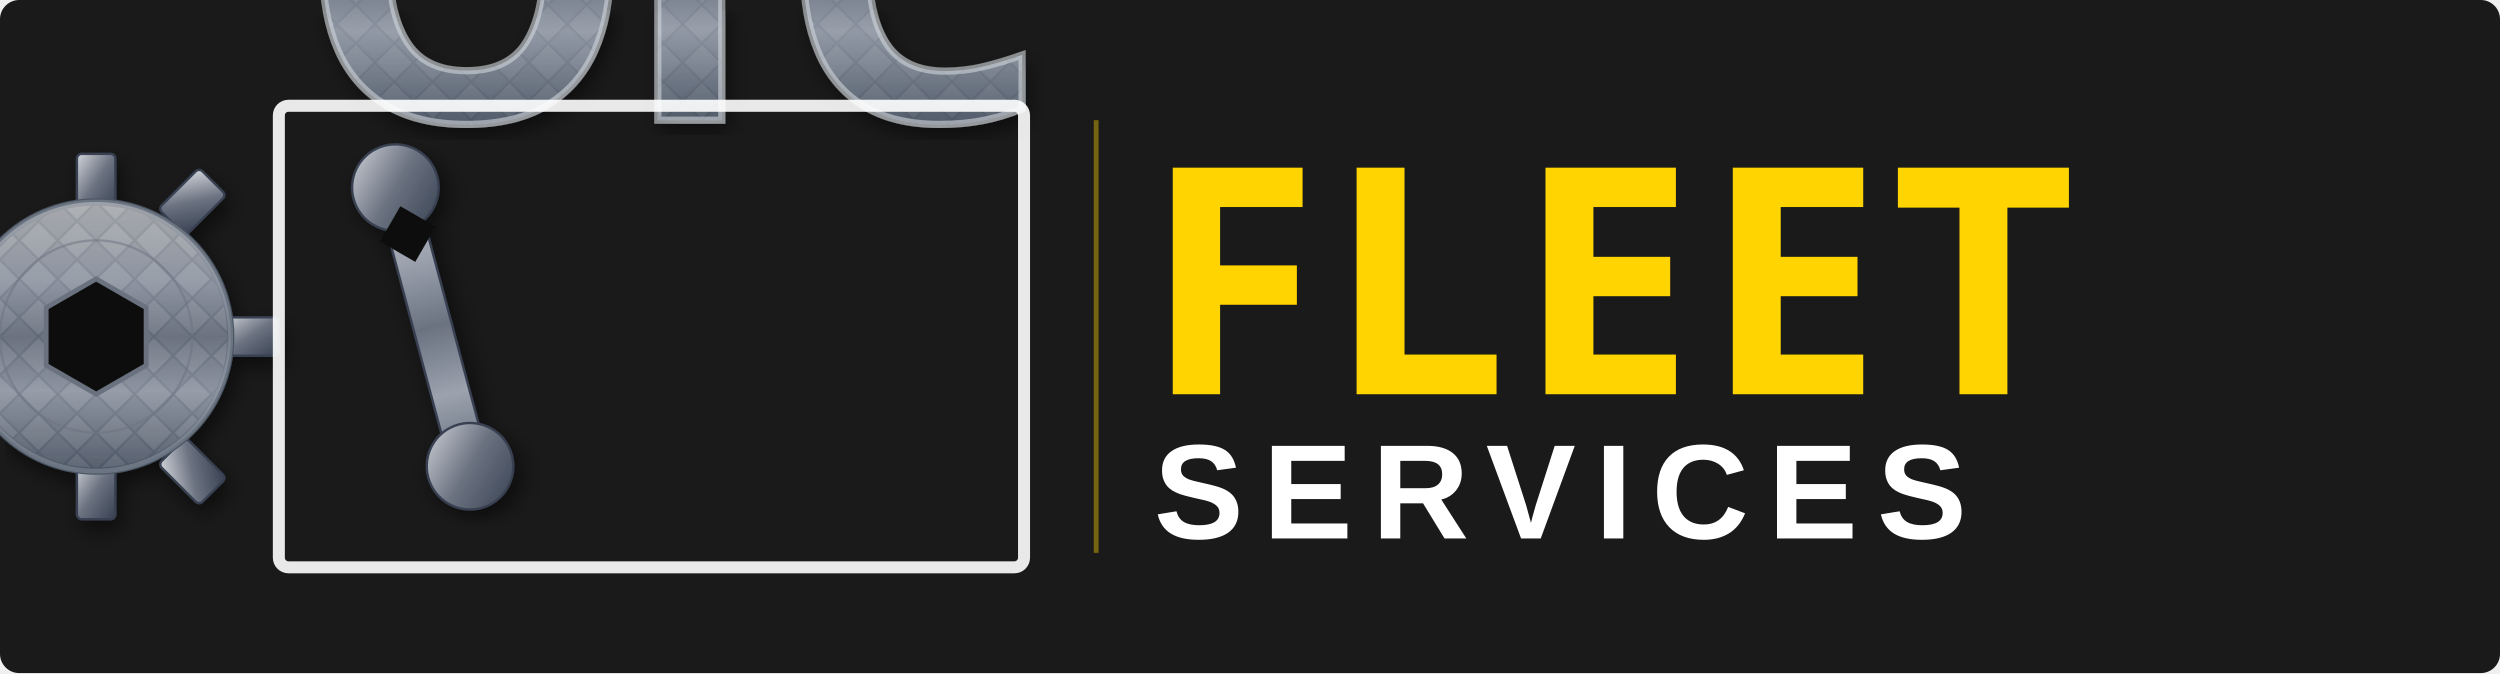
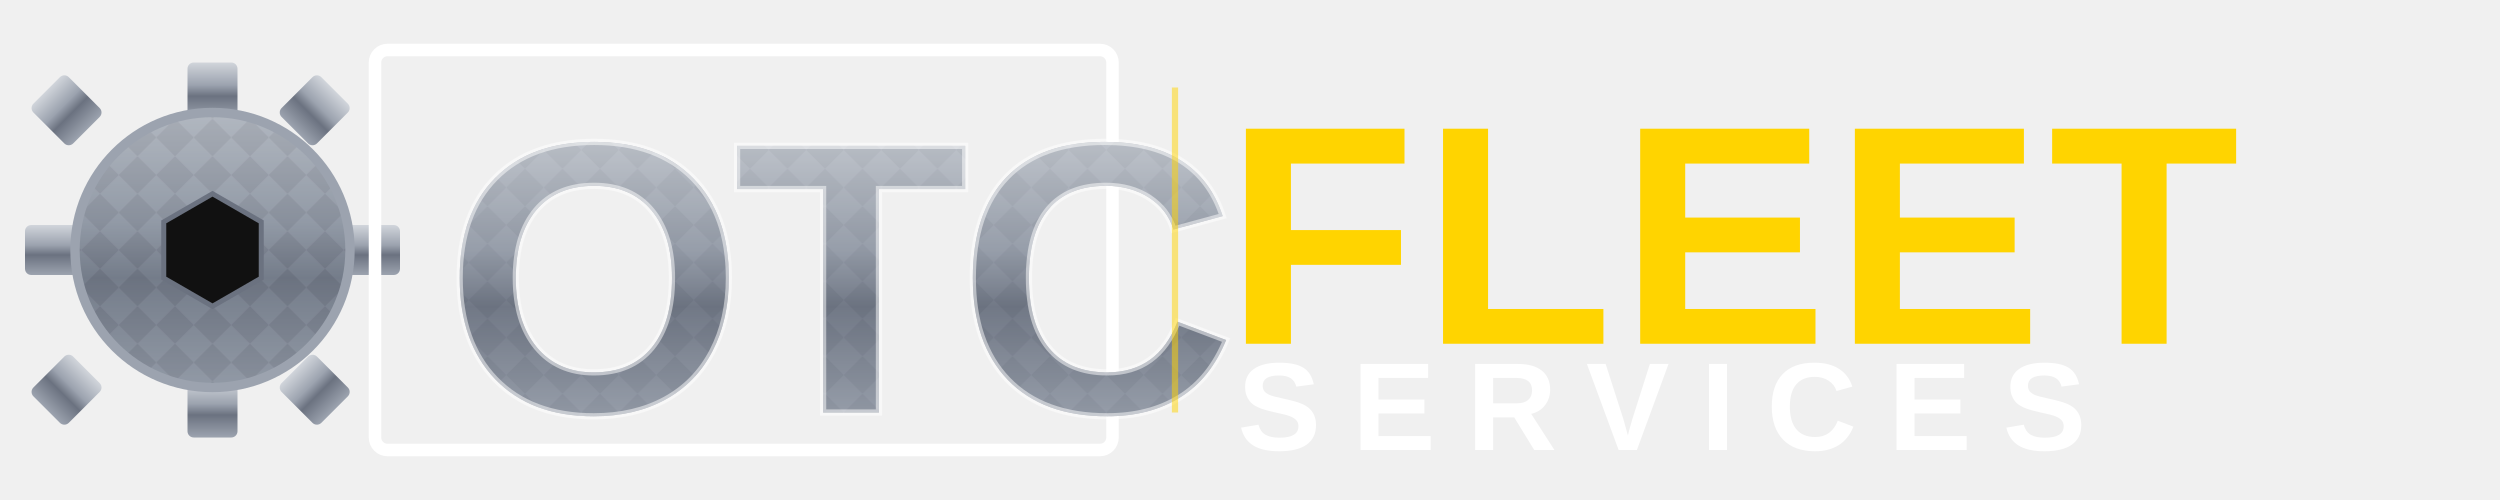
- <svg xmlns="http://www.w3.org/2000/svg" viewBox="0 0 520 140" width="520" height="140">
+ <svg xmlns="http://www.w3.org/2000/svg" viewBox="0 0 400 80" width="400" height="80" style="overflow:visible">
  <defs>
-     <pattern id="diamondPlate" x="0" y="0" width="8" height="8" patternUnits="userSpaceOnUse">
-       <rect width="8" height="8" fill="#6b7280" />
-       <path d="M0 4 L4 0 L8 4 L4 8 Z" fill="#9ca3af" opacity="0.6" />
-       <path d="M0 4 L4 0 L8 4 L4 8 Z" fill="none" stroke="#4b5563" stroke-width="0.5" />
+     <linearGradient id="metal" x1="0%" y1="0%" x2="0%" y2="100%">
+       <stop offset="0%" stop-color="#d1d5db" />
+       <stop offset="40%" stop-color="#9ca3af" />
+       <stop offset="60%" stop-color="#6b7280" />
+       <stop offset="100%" stop-color="#9ca3af" />
+     </linearGradient>
+     <pattern id="plate" x="0" y="0" width="6" height="6" patternUnits="userSpaceOnUse">
+       <rect width="6" height="6" fill="#6b7280" />
+       <path d="M0 3 L3 0 L6 3 L3 6 Z" fill="#9ca3af" opacity="0.5" />
    </pattern>
-     <linearGradient id="metalGrad" x1="0%" y1="0%" x2="0%" y2="100%">
-       <stop offset="0%" style="stop-color:#c0c0c0;stop-opacity:1" />
-       <stop offset="30%" style="stop-color:#9ca3af;stop-opacity:1" />
-       <stop offset="50%" style="stop-color:#6b7280;stop-opacity:1" />
-       <stop offset="70%" style="stop-color:#9ca3af;stop-opacity:1" />
-       <stop offset="100%" style="stop-color:#4b5563;stop-opacity:1" />
-     </linearGradient>
-     <linearGradient id="gearGrad" x1="0%" y1="0%" x2="100%" y2="100%">
-       <stop offset="0%" style="stop-color:#d1d5db;stop-opacity:1" />
-       <stop offset="50%" style="stop-color:#6b7280;stop-opacity:1" />
-       <stop offset="100%" style="stop-color:#374151;stop-opacity:1" />
-     </linearGradient>
-     <filter id="shadow" x="-5%" y="-5%" width="110%" height="110%">
-       <feDropShadow dx="1" dy="2" stdDeviation="2" flood-color="#000" flood-opacity="0.5" />
-     </filter>
  </defs>
-   <rect width="520" height="140" fill="#1a1a1a" rx="4" />
-   <g transform="translate(20, 70)" filter="url(#shadow)">
-     <g fill="url(#gearGrad)" stroke="#374151" stroke-width="0.5">
-       <rect x="-4" y="-38" width="8" height="12" rx="1" />
-       <rect x="-4" y="26" width="8" height="12" rx="1" />
-       <rect x="26" y="-4" width="12" height="8" rx="1" />
-       <rect x="-38" y="-4" width="12" height="8" rx="1" />
-       <rect x="16" y="-34" width="8" height="12" rx="1" transform="rotate(45 20 -28)" />
-       <rect x="16" y="22" width="8" height="12" rx="1" transform="rotate(-45 20 28)" />
-       <rect x="-34" y="-34" width="8" height="12" rx="1" transform="rotate(-45 -30 -28)" />
-       <rect x="-34" y="22" width="8" height="12" rx="1" transform="rotate(45 -30 28)" />
-     </g>
-     <circle r="28" fill="url(#diamondPlate)" stroke="#4b5563" stroke-width="1.5" />
-     <circle r="28" fill="url(#metalGrad)" opacity="0.7" />
-     <polygon points="0,-12 10.4,-6 10.4,6 0,12 -10.4,6 -10.4,-6" fill="#111111" stroke="#6b7280" stroke-width="1" />
-     <circle r="28" fill="none" stroke="#9ca3af" stroke-width="1" opacity="0.4" />
-     <circle r="20" fill="none" stroke="#6b7280" stroke-width="0.5" opacity="0.5" />
+   <g transform="translate(34,40)">
+     <rect x="-4" y="-30" width="8" height="9" rx="1" fill="url(#metal)" />
+     <rect x="-4" y="21" width="8" height="9" rx="1" fill="url(#metal)" />
+     <rect x="21" y="-4" width="9" height="8" rx="1" fill="url(#metal)" />
+     <rect x="-30" y="-4" width="9" height="8" rx="1" fill="url(#metal)" />
+     <rect x="12" y="-27" width="8" height="9" rx="1" fill="url(#metal)" transform="rotate(45,16,-22)" />
+     <rect x="12" y="18" width="8" height="9" rx="1" fill="url(#metal)" transform="rotate(-45,16,22)" />
+     <rect x="-27" y="-27" width="8" height="9" rx="1" fill="url(#metal)" transform="rotate(-45,-23,-22)" />
+     <rect x="-27" y="18" width="8" height="9" rx="1" fill="url(#metal)" transform="rotate(45,-23,22)" />
+     <circle r="22" fill="url(#plate)" />
+     <circle r="22" fill="url(#metal)" opacity="0.6" />
+     <circle r="22" fill="none" stroke="#9ca3af" stroke-width="1.5" />
+     <polygon points="0,-9 7.8,-4.5 7.8,4.5 0,9 -7.8,4.5 -7.8,-4.5" fill="#111111" stroke="#6b7280" stroke-width="0.8" />
  </g>
-   <g transform="translate(62, 25)" filter="url(#shadow)">
-     <text font-family="Impact, Arial Black, sans-serif" font-size="88" font-weight="900" fill="url(#diamondPlate)" letter-spacing="-2">O</text>
-     <text font-family="Impact, Arial Black, sans-serif" font-size="88" font-weight="900" fill="url(#metalGrad)" opacity="0.8" letter-spacing="-2">O</text>
-     <text font-family="Impact, Arial Black, sans-serif" font-size="88" font-weight="900" fill="none" stroke="#d1d5db" stroke-width="1.5" opacity="0.6" letter-spacing="-2">O</text>
-   </g>
-   <g transform="translate(90, 68) rotate(-15)" filter="url(#shadow)">
-     <rect x="-4" y="-36" width="8" height="72" rx="3" fill="url(#metalGrad)" stroke="#374151" stroke-width="0.5" />
-     <circle cx="0" cy="-30" r="9" fill="url(#gearGrad)" stroke="#374151" stroke-width="0.5" />
-     <circle cx="0" cy="30" r="9" fill="url(#gearGrad)" stroke="#374151" stroke-width="0.5" />
-     <polygon points="0,-26 6,-20 0,-14 -6,-20" fill="#111111" />
-   </g>
-   <g transform="translate(118, 25)" filter="url(#shadow)">
-     <text font-family="Impact, Arial Black, sans-serif" font-size="88" font-weight="900" fill="url(#diamondPlate)" letter-spacing="-2">T</text>
-     <text font-family="Impact, Arial Black, sans-serif" font-size="88" font-weight="900" fill="url(#metalGrad)" opacity="0.8" letter-spacing="-2">T</text>
-     <text font-family="Impact, Arial Black, sans-serif" font-size="88" font-weight="900" fill="none" stroke="#d1d5db" stroke-width="1.5" opacity="0.6" letter-spacing="-2">T</text>
-   </g>
-   <g transform="translate(162, 25)" filter="url(#shadow)">
-     <text font-family="Impact, Arial Black, sans-serif" font-size="88" font-weight="900" fill="url(#diamondPlate)" letter-spacing="-2">C</text>
-     <text font-family="Impact, Arial Black, sans-serif" font-size="88" font-weight="900" fill="url(#metalGrad)" opacity="0.8" letter-spacing="-2">C</text>
-     <text font-family="Impact, Arial Black, sans-serif" font-size="88" font-weight="900" fill="none" stroke="#d1d5db" stroke-width="1.5" opacity="0.6" letter-spacing="-2">C</text>
-   </g>
-   <rect x="58" y="22" width="155" height="96" rx="2" fill="none" stroke="white" stroke-width="2.5" opacity="0.9" />
-   <line x1="228" y1="25" x2="228" y2="115" stroke="#FFD400" stroke-width="1" opacity="0.4" />
-   <text x="238" y="82" font-family="Impact, Arial Black, 'Arial Narrow', sans-serif" font-size="66" font-weight="900" fill="#FFD400" letter-spacing="2">FLEET</text>
-   <text x="240" y="112" font-family="'Arial Narrow', Arial, sans-serif" font-size="28" font-weight="700" fill="white" letter-spacing="4">SERVICES</text>
+   <rect x="60" y="8" width="118" height="64" rx="2" fill="none" stroke="white" stroke-width="2" />
+   <text x="71" y="66" font-family="Impact,'Arial Narrow',Arial,sans-serif" font-size="62" font-weight="900" fill="url(#plate)" letter-spacing="-2">OTC</text>
+   <text x="71" y="66" font-family="Impact,'Arial Narrow',Arial,sans-serif" font-size="62" font-weight="900" fill="url(#metal)" opacity="0.75" letter-spacing="-2">OTC</text>
+   <text x="71" y="66" font-family="Impact,'Arial Narrow',Arial,sans-serif" font-size="62" font-weight="900" fill="none" stroke="white" stroke-width="1" opacity="0.5" letter-spacing="-2">OTC</text>
+   <line x1="188" y1="14" x2="188" y2="66" stroke="#FFD400" stroke-width="1" opacity="0.5" />
+   <text x="196" y="55" font-family="Impact,'Arial Narrow',Arial,sans-serif" font-size="50" font-weight="900" fill="#FFD400" letter-spacing="1">FLEET</text>
+   <text x="198" y="72" font-family="'Arial Narrow',Arial,sans-serif" font-size="20" font-weight="700" fill="white" letter-spacing="5">SERVICES</text>
</svg>
